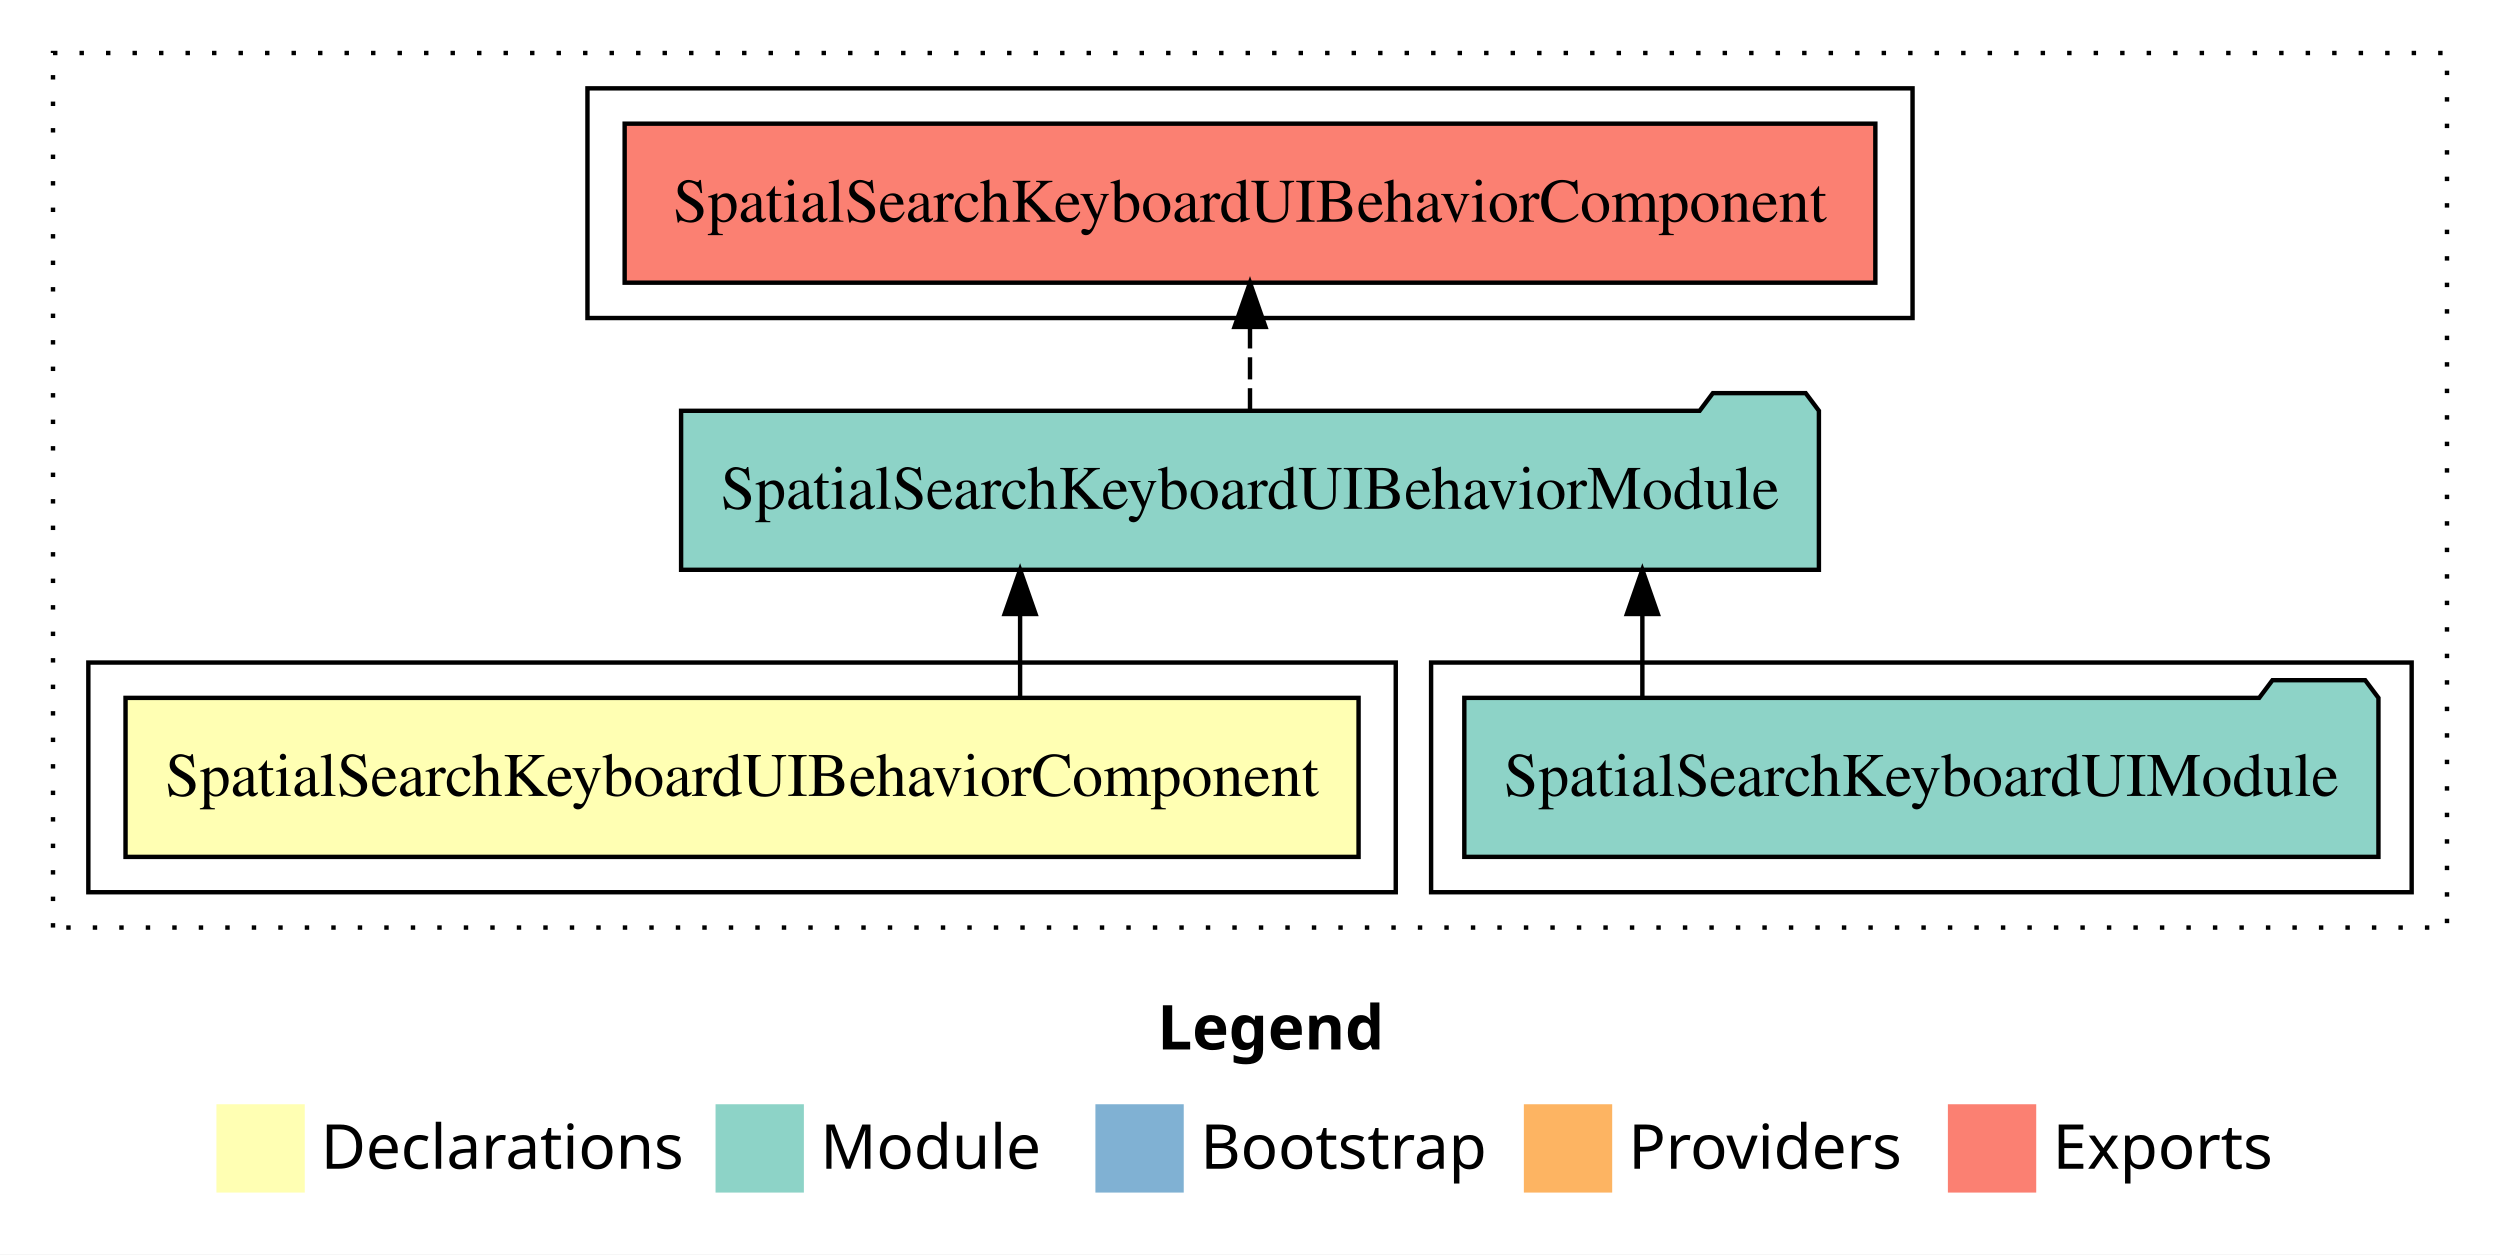
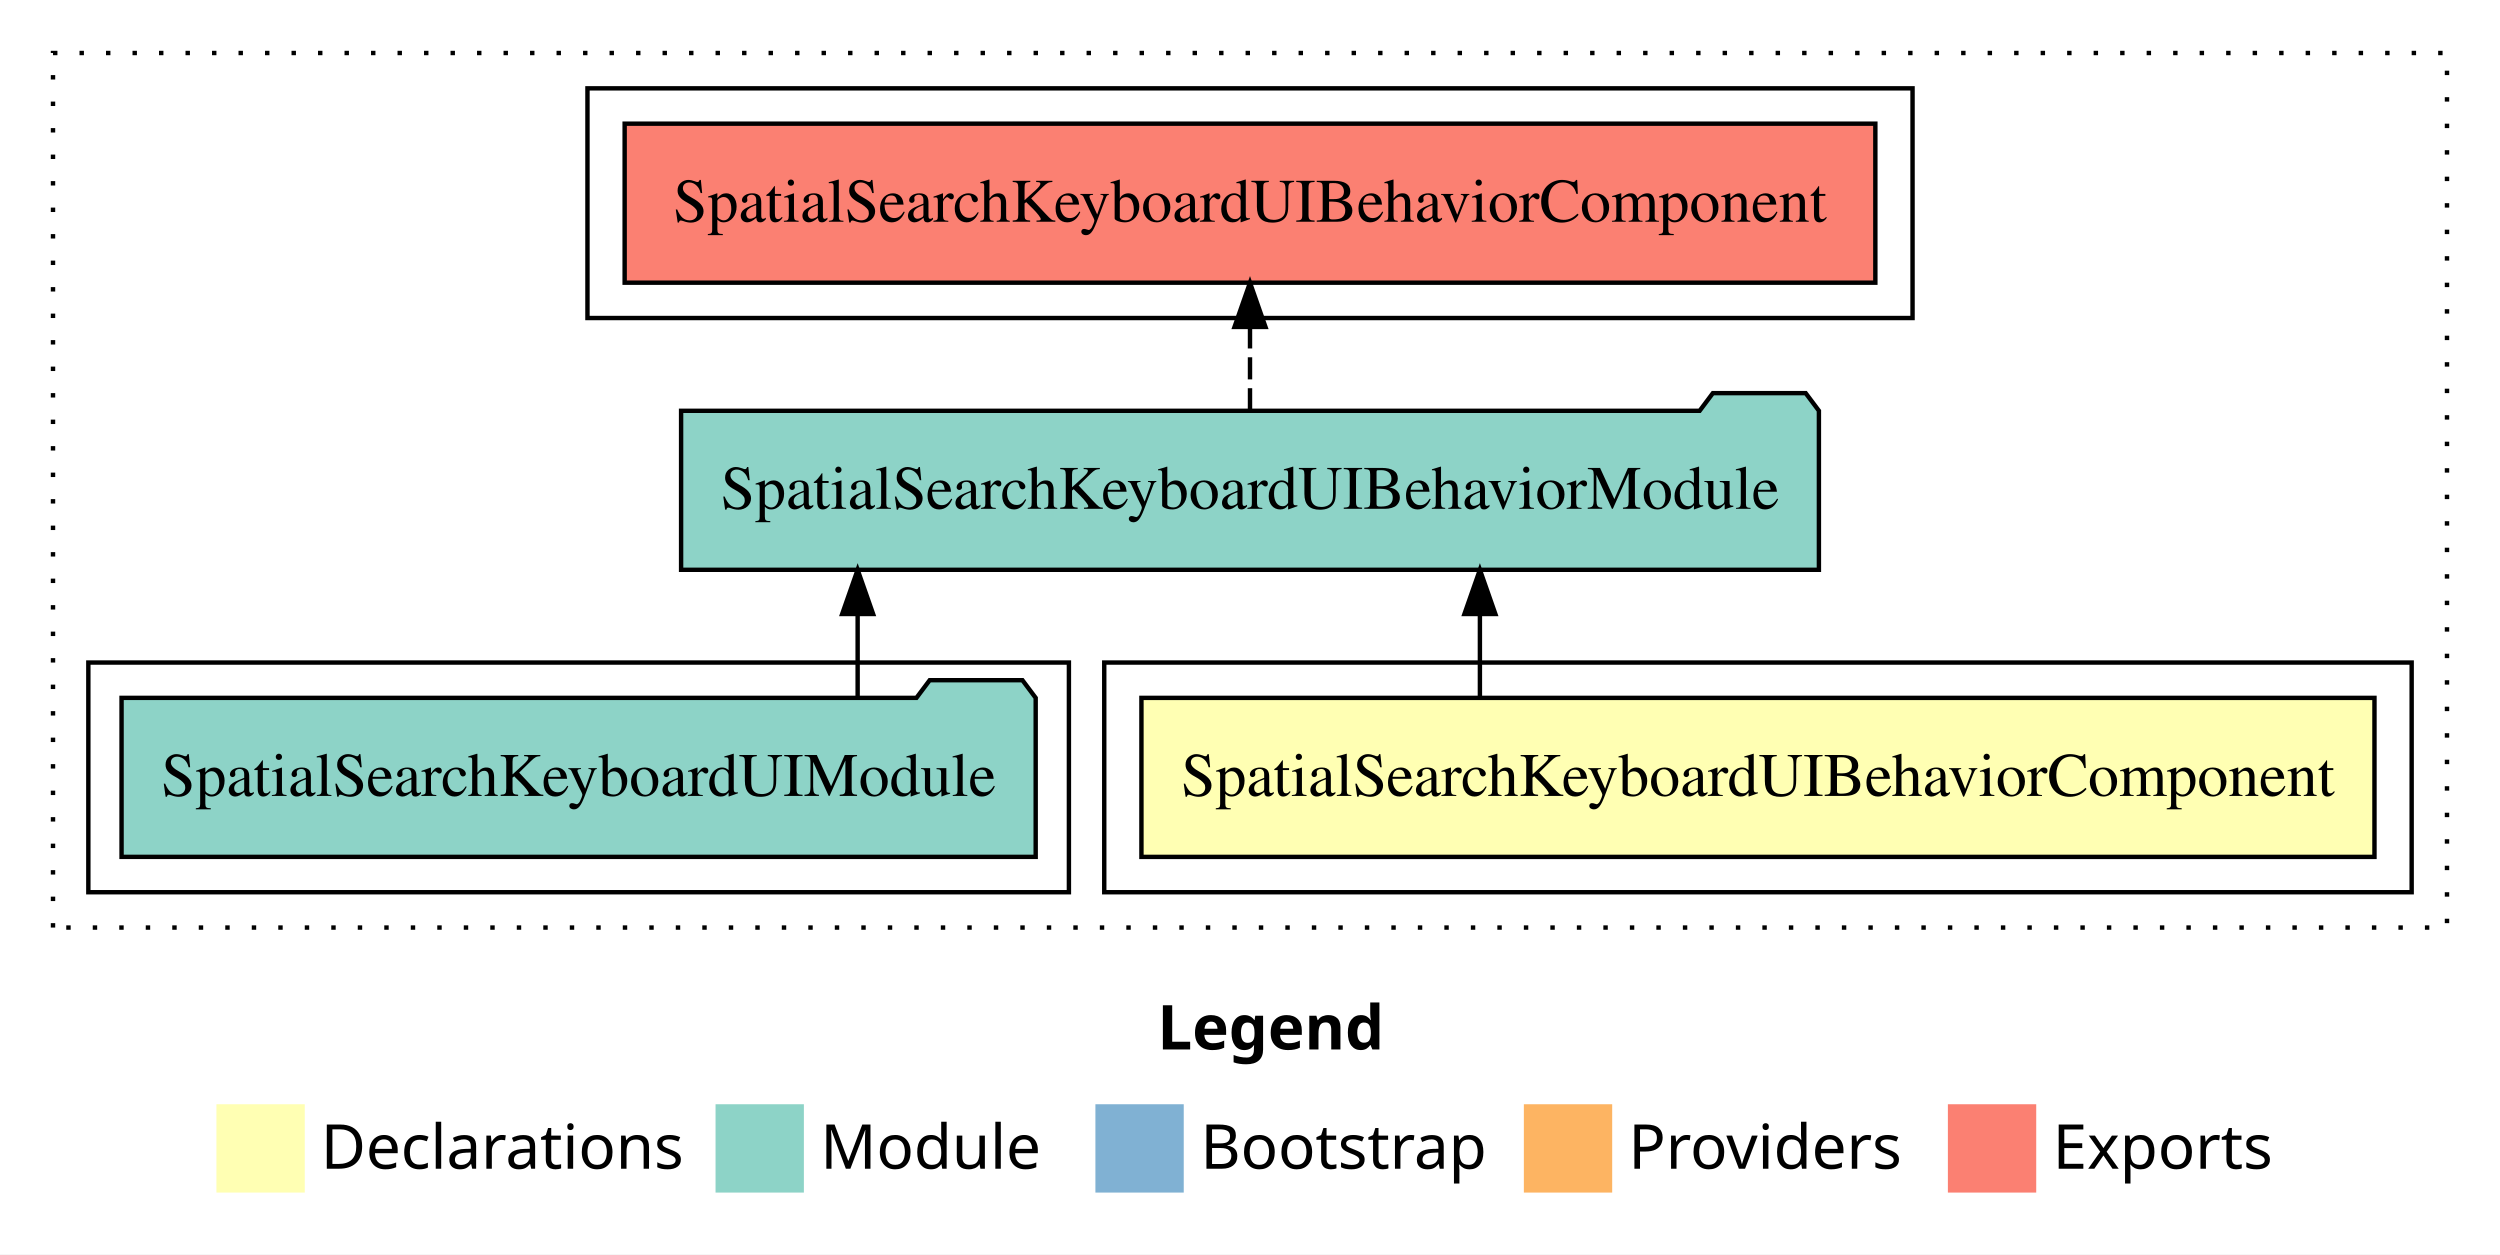
<svg xmlns="http://www.w3.org/2000/svg" width="566pt" height="284pt" viewBox="0.00 0.00 566.00 284.00">
  <g id="graph0" class="graph" transform="scale(1 1) rotate(0) translate(4 280)">
    <polygon fill="white" stroke="transparent" points="-4,4 -4,-280 562,-280 562,4 -4,4" />
    <text text-anchor="start" x="258.01" y="-42.4" font-family="Times-12" font-weight="bold" font-size="14.00">Legend</text>
    <polygon fill="#ffffb3" stroke="transparent" points="45,-10 45,-30 65,-30 65,-10 45,-10" />
    <text text-anchor="start" x="68.63" y="-15.4" font-family="Times-12" font-size="14.00">  Declarations</text>
    <polygon fill="#8dd3c7" stroke="transparent" points="158,-10 158,-30 178,-30 178,-10 158,-10" />
    <text text-anchor="start" x="181.73" y="-15.4" font-family="Times-12" font-size="14.00">  Module</text>
    <polygon fill="#80b1d3" stroke="transparent" points="244,-10 244,-30 264,-30 264,-10 244,-10" />
    <text text-anchor="start" x="267.78" y="-15.4" font-family="Times-12" font-size="14.00">  Bootstrap</text>
    <polygon fill="#fdb462" stroke="transparent" points="341,-10 341,-30 361,-30 361,-10 341,-10" />
    <text text-anchor="start" x="364.67" y="-15.4" font-family="Times-12" font-size="14.00">  Providers</text>
    <polygon fill="#fb8072" stroke="transparent" points="437,-10 437,-30 457,-30 457,-10 437,-10" />
    <text text-anchor="start" x="460.73" y="-15.4" font-family="Times-12" font-size="14.00">  Exports</text>
    <g id="clust1" class="cluster">
      <polygon fill="none" stroke="black" stroke-dasharray="1,5" points="8,-70 8,-268 550,-268 550,-70 8,-70" />
    </g>
+     <g id="clust2" class="cluster">
+       <polygon fill="none" stroke="black" points="246,-78 246,-130 542,-130 542,-78 246,-78" />
+     </g>
+     <g id="clust4" class="cluster">
+       <polygon fill="none" stroke="black" points="16,-78 16,-130 238,-130 238,-78 16,-78" />
+     </g>
    <g id="clust5" class="cluster">
      <polygon fill="none" stroke="black" points="129,-208 129,-260 429,-260 429,-208 129,-208" />
    </g>
-     <g id="clust4" class="cluster">
-       <polygon fill="none" stroke="black" points="320,-78 320,-130 542,-130 542,-78 320,-78" />
-     </g>
-     <g id="clust2" class="cluster">
-       <polygon fill="none" stroke="black" points="16,-78 16,-130 312,-130 312,-78 16,-78" />
-     </g>
    <g id="node1" class="node">
-       <polygon fill="#ffffb3" stroke="black" points="303.58,-122 24.42,-122 24.42,-86 303.58,-86 303.58,-122" />
-       <text text-anchor="middle" x="164" y="-99.8" font-family="Times,serif" font-size="14.00">SpatialSearchKeyboardUIBehaviorComponent</text>
+       <polygon fill="#ffffb3" stroke="black" points="533.58,-122 254.42,-122 254.42,-86 533.58,-86 533.58,-122" />
+       <text text-anchor="middle" x="394" y="-99.8" font-family="Times,serif" font-size="14.00">SpatialSearchKeyboardUIBehaviorComponent</text>
    </g>
    <g id="node2" class="node">
      <polygon fill="#8dd3c7" stroke="black" points="407.8,-187 404.8,-191 383.8,-191 380.8,-187 150.2,-187 150.2,-151 407.8,-151 407.8,-187" />
      <text text-anchor="middle" x="279" y="-164.8" font-family="Times,serif" font-size="14.00">SpatialSearchKeyboardUIBehaviorModule</text>
    </g>
    <g id="edge1" class="edge">
-       <path fill="none" stroke="black" d="M226.95,-122.11C226.95,-122.11 226.95,-140.99 226.95,-140.99" />
-       <polygon fill="black" stroke="black" points="223.45,-140.99 226.95,-150.99 230.45,-140.99 223.45,-140.99" />
+       <path fill="none" stroke="black" d="M331.05,-122.11C331.05,-122.11 331.05,-140.99 331.05,-140.99" />
+       <polygon fill="black" stroke="black" points="327.55,-140.99 331.05,-150.99 334.55,-140.99 327.55,-140.99" />
    </g>
    <g id="node4" class="node">
      <polygon fill="#fb8072" stroke="black" points="420.58,-252 137.42,-252 137.42,-216 420.58,-216 420.58,-252" />
      <text text-anchor="middle" x="279" y="-229.8" font-family="Times,serif" font-size="14.00">SpatialSearchKeyboardUIBehaviorComponent </text>
    </g>
    <g id="edge3" class="edge">
      <path fill="none" stroke="black" stroke-dasharray="5,2" d="M279,-187.11C279,-187.11 279,-205.99 279,-205.99" />
      <polygon fill="black" stroke="black" points="275.5,-205.99 279,-215.99 282.5,-205.99 275.5,-205.99" />
    </g>
    <g id="node3" class="node">
-       <polygon fill="#8dd3c7" stroke="black" points="534.48,-122 531.48,-126 510.48,-126 507.48,-122 327.52,-122 327.52,-86 534.48,-86 534.48,-122" />
-       <text text-anchor="middle" x="431" y="-99.8" font-family="Times,serif" font-size="14.00">SpatialSearchKeyboardUIModule</text>
+       <polygon fill="#8dd3c7" stroke="black" points="230.48,-122 227.48,-126 206.48,-126 203.48,-122 23.52,-122 23.52,-86 230.48,-86 230.48,-122" />
+       <text text-anchor="middle" x="127" y="-99.8" font-family="Times,serif" font-size="14.00">SpatialSearchKeyboardUIModule</text>
    </g>
    <g id="edge2" class="edge">
-       <path fill="none" stroke="black" d="M367.83,-122.11C367.83,-122.11 367.83,-140.99 367.83,-140.99" />
-       <polygon fill="black" stroke="black" points="364.33,-140.99 367.83,-150.99 371.33,-140.99 364.33,-140.99" />
+       <path fill="none" stroke="black" d="M190.17,-122.11C190.17,-122.11 190.17,-140.99 190.17,-140.99" />
+       <polygon fill="black" stroke="black" points="186.67,-140.99 190.17,-150.99 193.67,-140.99 186.67,-140.99" />
    </g>
  </g>
</svg>
